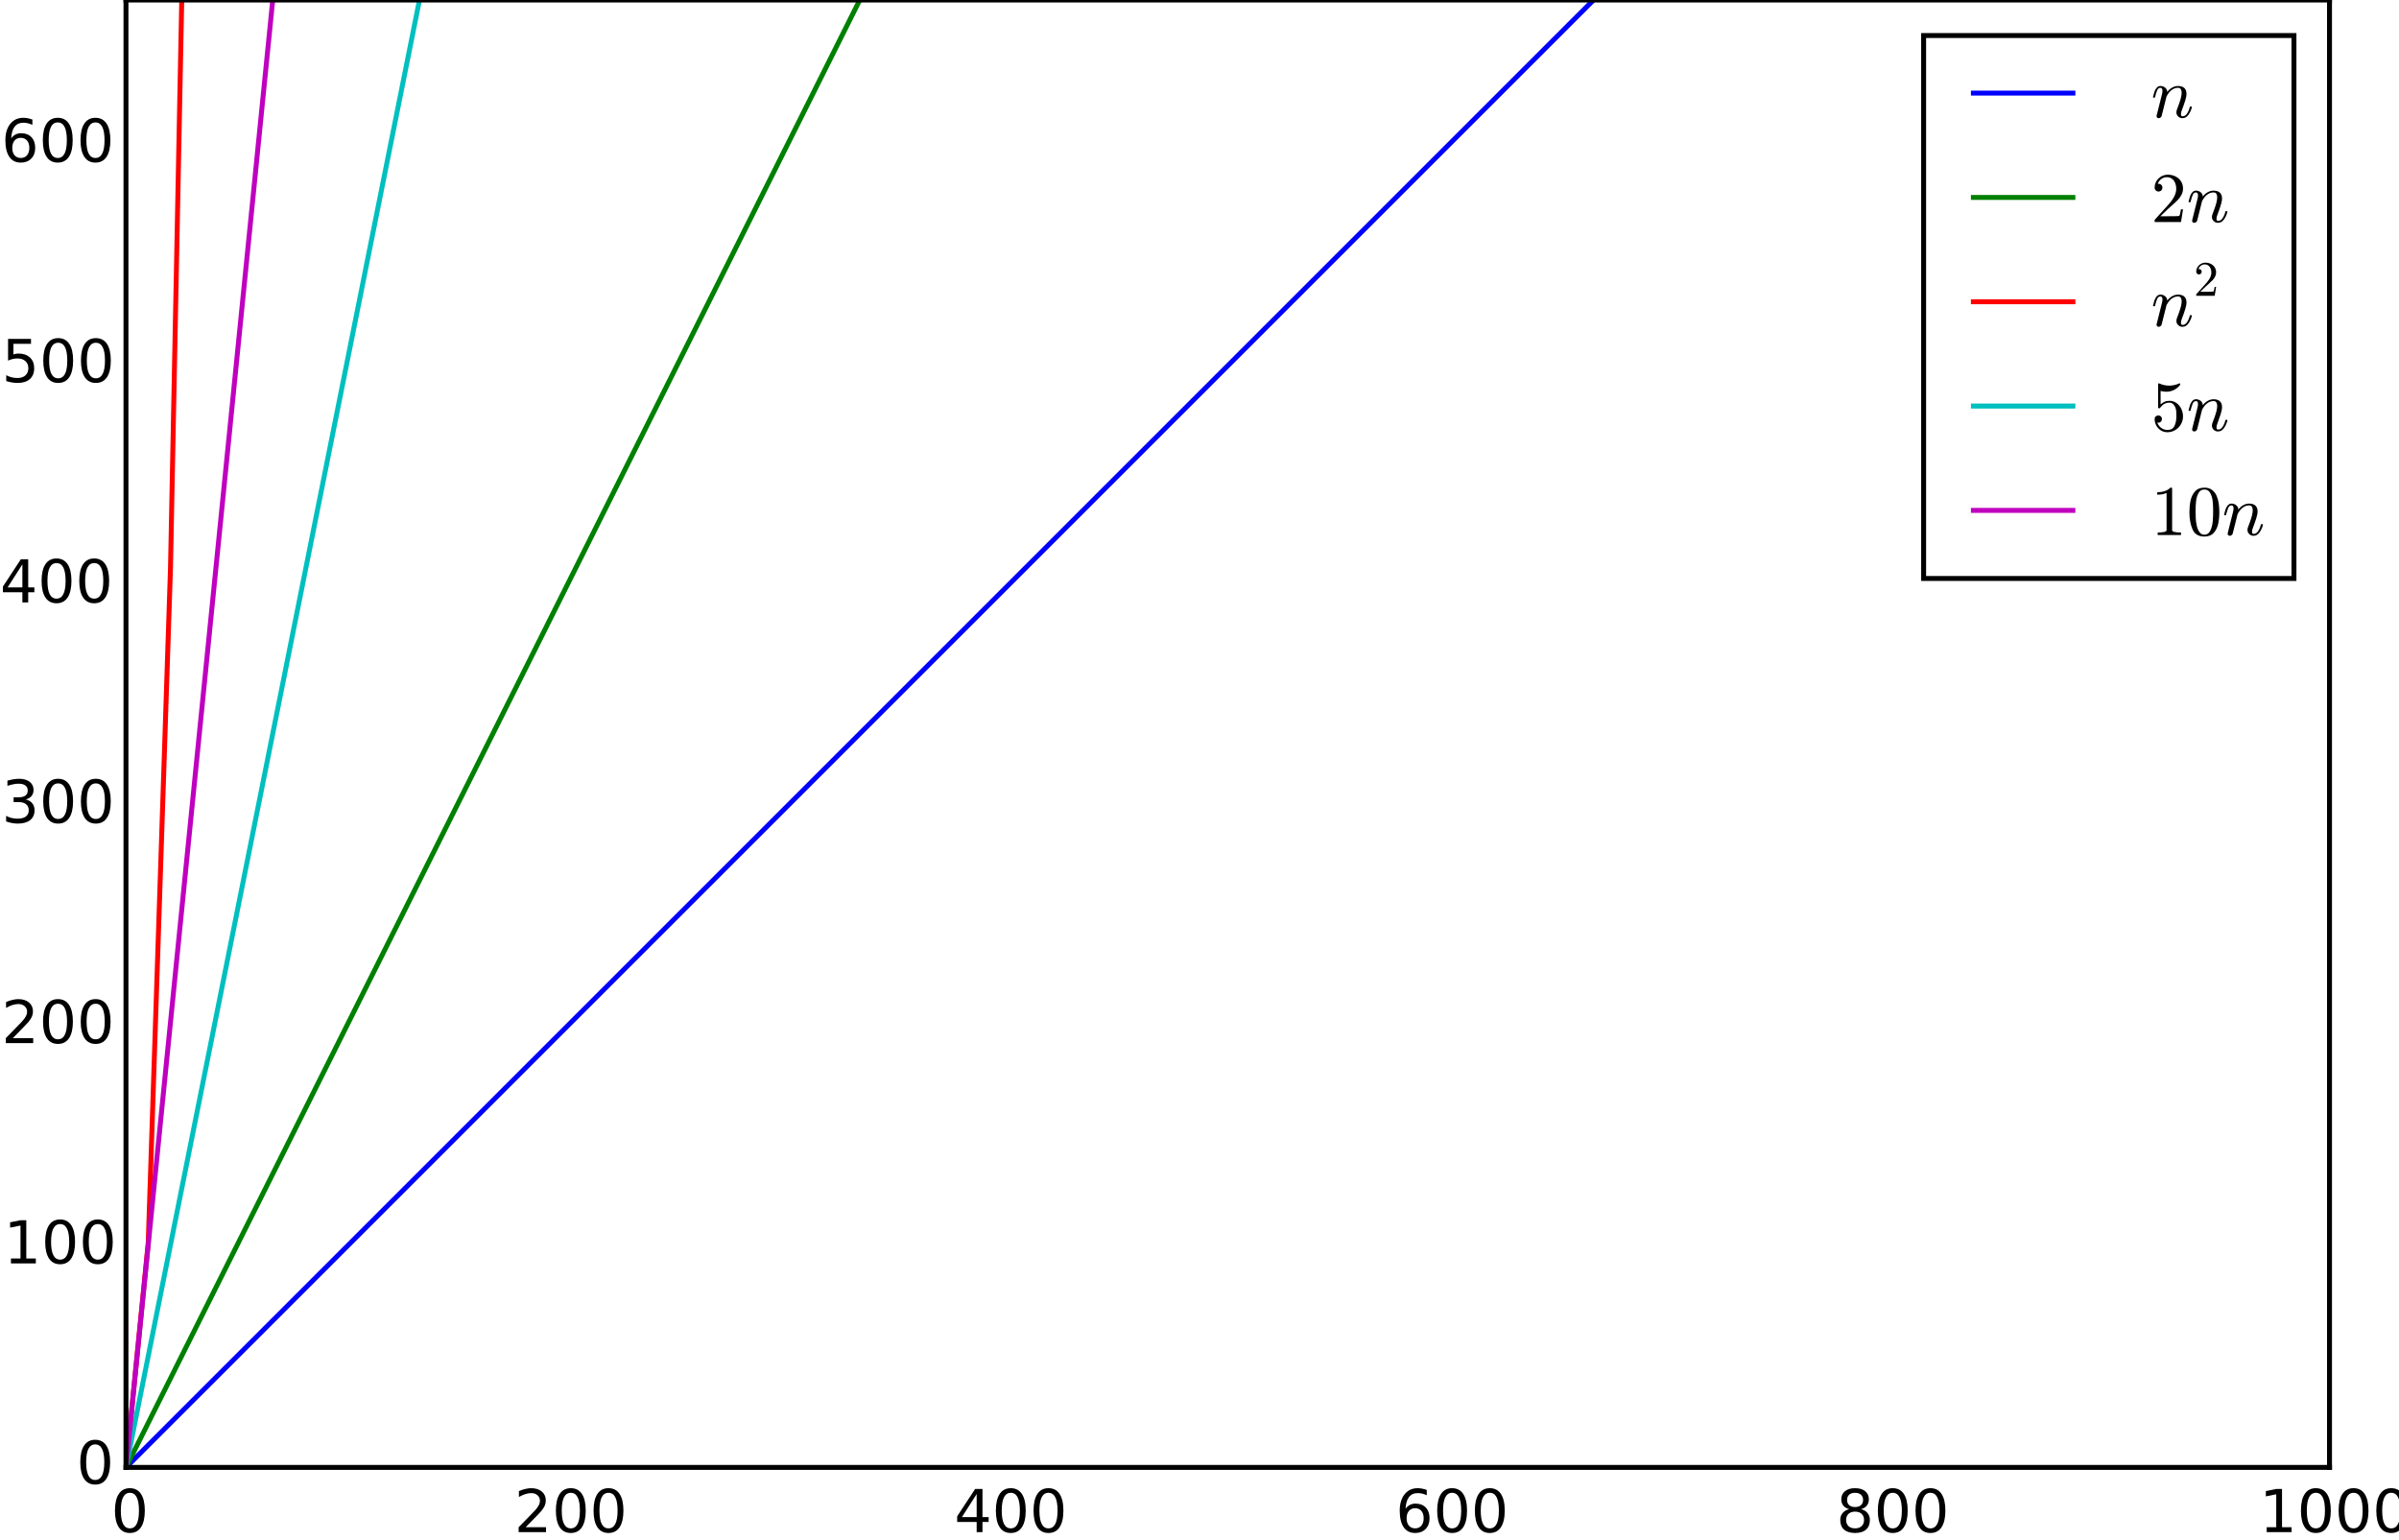
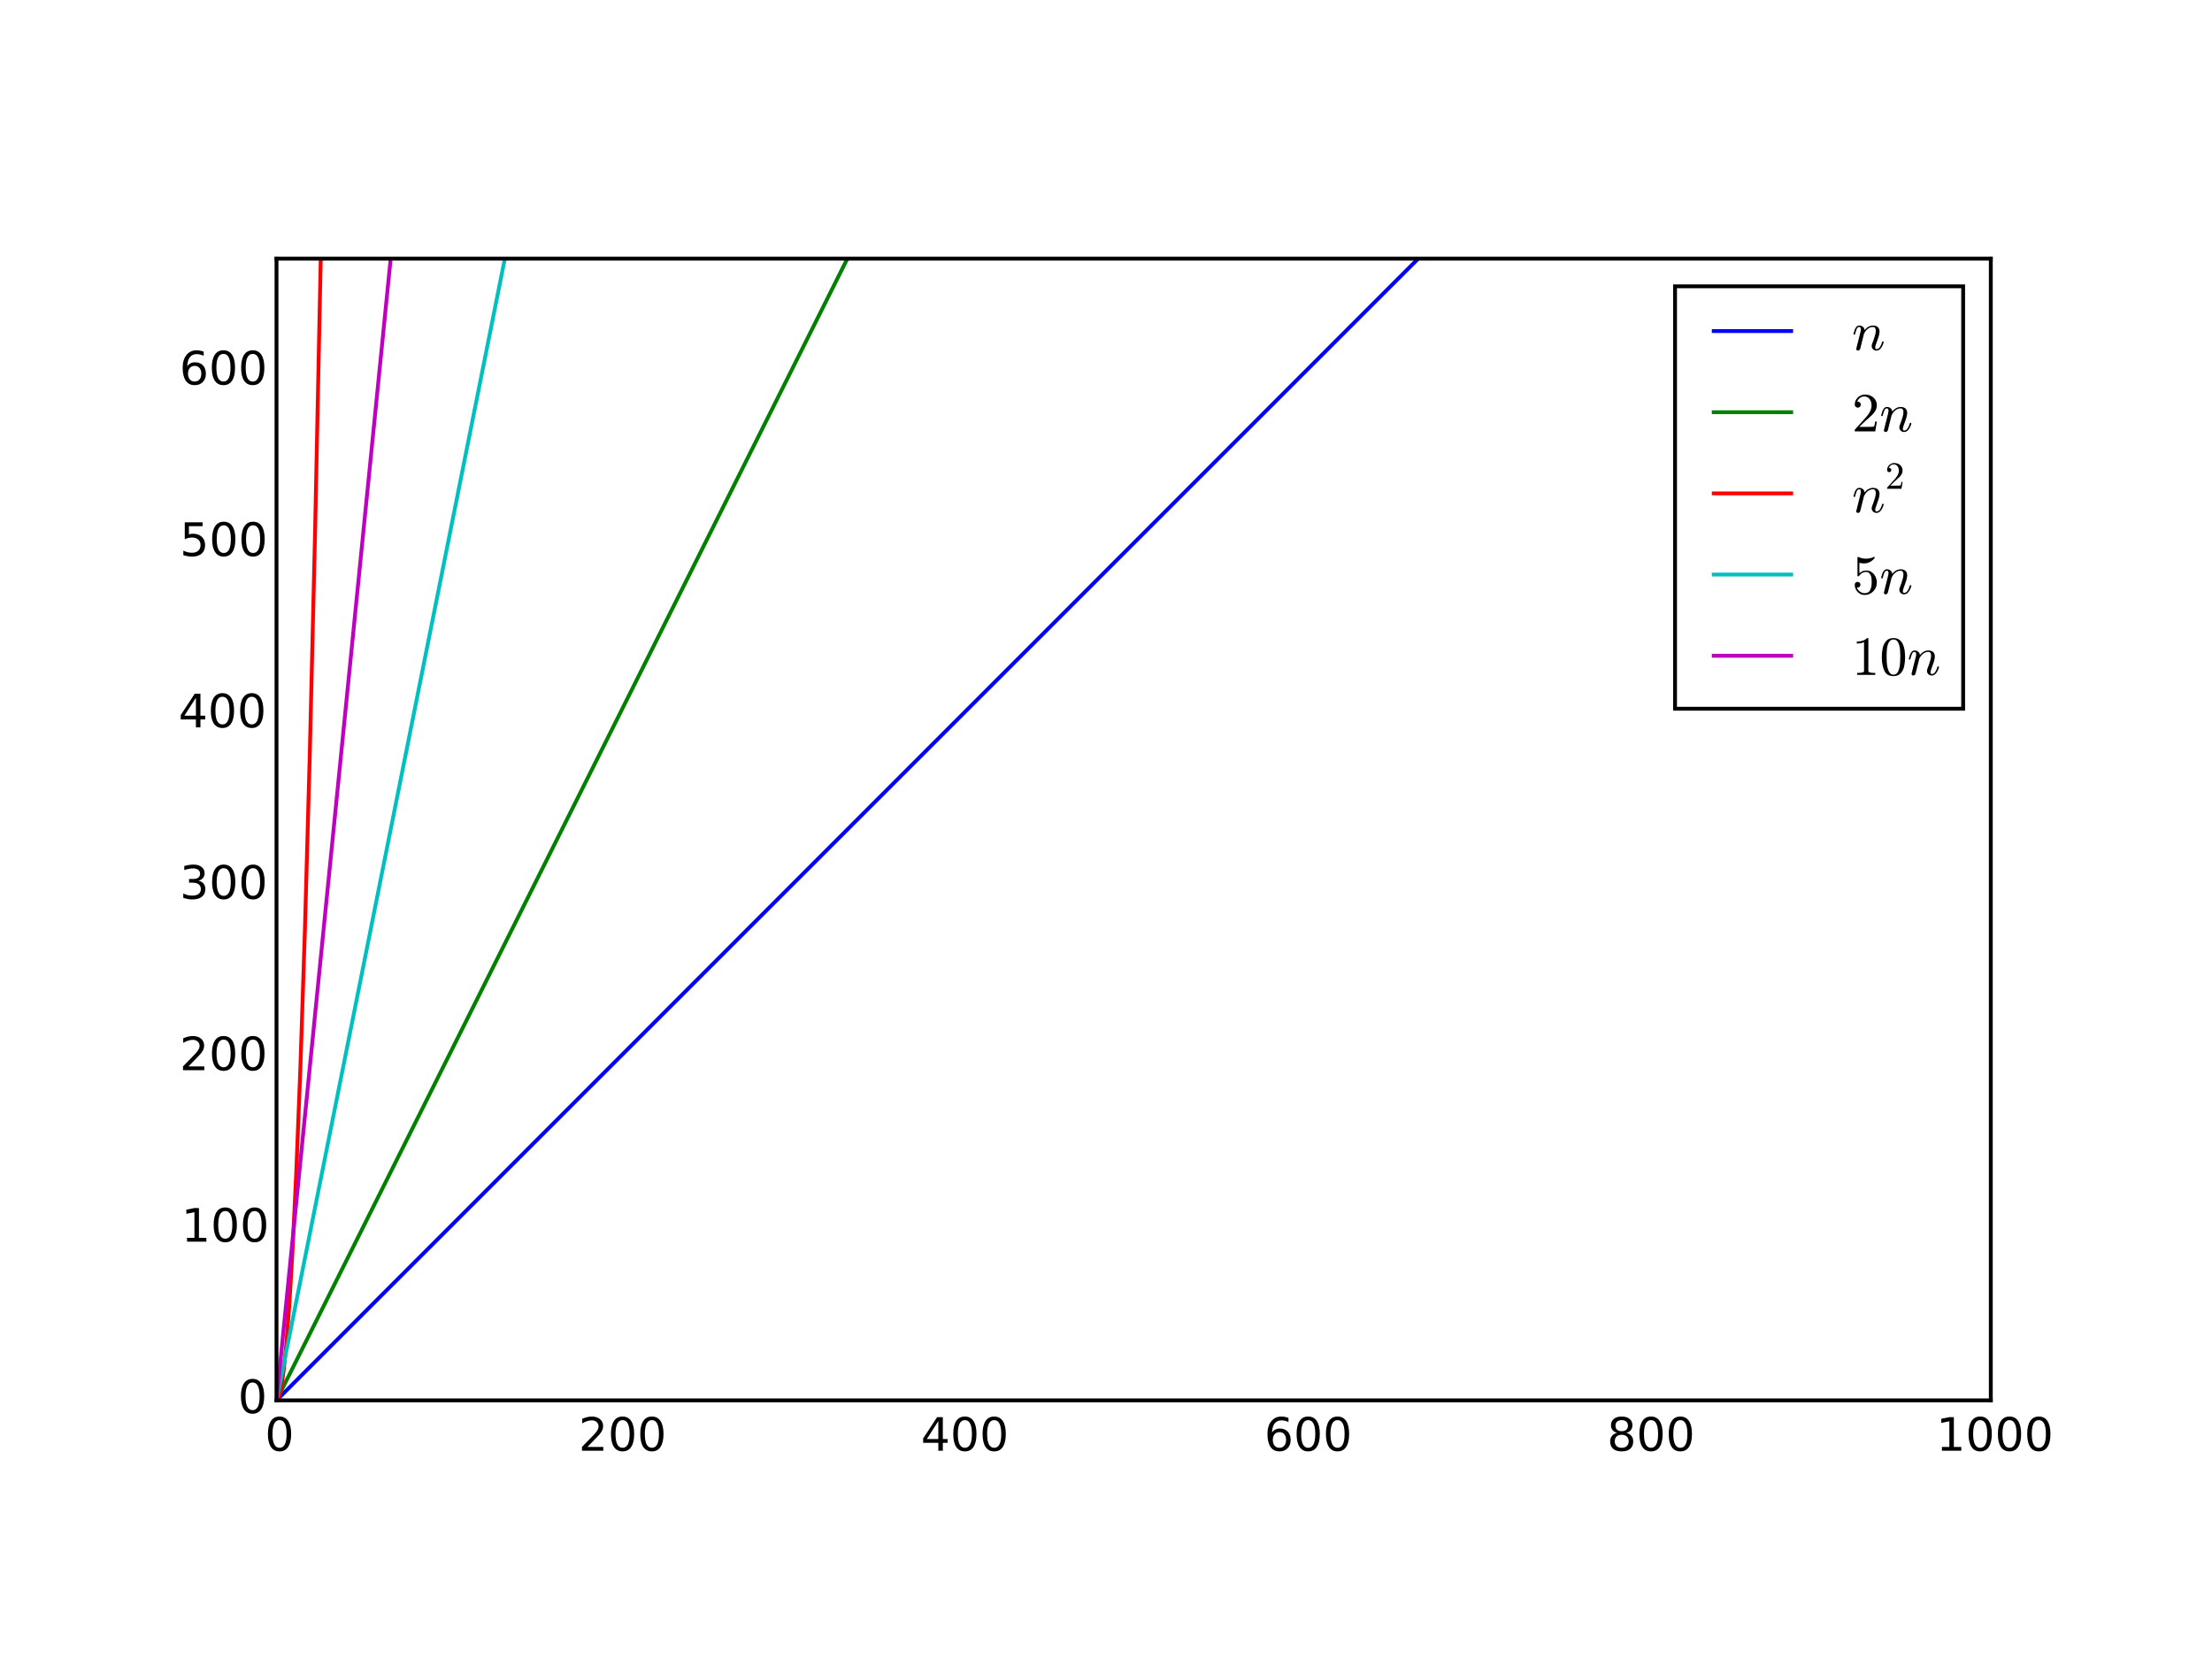
- <svg xmlns="http://www.w3.org/2000/svg" xmlns:xlink="http://www.w3.org/1999/xlink" height="312pt" version="1.1" viewBox="0 0 486 312" width="486pt">
+ <svg xmlns="http://www.w3.org/2000/svg" xmlns:xlink="http://www.w3.org/1999/xlink" height="432pt" version="1.1" viewBox="0 0 576 432" width="576pt">
  <defs>
    <style type="text/css">
*{stroke-linecap:butt;stroke-linejoin:round;}
  </style>
  </defs>
  <g id="figure_1">
    <g id="patch_1">
-       <path d=" M0 312.916 L486.134 312.916 L486.134 0 L0 0 z " style="fill:#ffffff;" />
+       <path d=" M0 432 L576 432 L576 0 L0 0 z " style="fill:#ffffff;" />
    </g>
    <g id="axes_1">
      <g id="patch_2">
-         <path d=" M25.521 297.302 L471.921 297.302 L471.921 -5.68434e-14 L25.521 -5.68434e-14 z " style="fill:#ffffff;" />
+         <path d=" M72 364.651 L518.4 364.651 L518.4 67.349 L72 67.349 z " style="fill:#ffffff;" />
      </g>
      <g id="line2d_1">
-         <path clip-path="url(#p82b1b9f4cb)" d=" M25.521 297.302 L30.03 292.793 L34.539 288.284 L39.048 283.775 L43.558 279.266 L48.067 274.757 L52.576 270.248 L57.085 265.739 L61.594 261.23 L66.103 256.721 L70.612 252.211 L75.121 247.702 L79.63 243.193 L84.139 238.684 L88.648 234.175 L93.158 229.666 L97.667 225.157 L102.176 220.648 L106.685 216.139 L111.194 211.63 L115.703 207.121 L120.212 202.611 L124.721 198.102 L129.23 193.593 L133.739 189.084 L138.249 184.575 L142.758 180.066 L147.267 175.557 L151.776 171.048 L156.285 166.539 L160.794 162.03 L165.303 157.521 L169.812 153.011 L174.321 148.502 L178.83 143.993 L183.339 139.484 L187.849 134.975 L192.358 130.466 L196.867 125.957 L201.376 121.448 L205.885 116.939 L210.394 112.43 L214.903 107.921 L219.412 103.411 L223.921 98.902 L228.43 94.393 L232.939 89.884 L237.449 85.375 L241.958 80.866 L246.467 76.357 L250.976 71.848 L255.485 67.339 L259.994 62.83 L264.503 58.321 L269.012 53.812 L273.521 49.302 L278.03 44.793 L282.539 40.284 L287.049 35.775 L291.558 31.266 L296.067 26.757 L300.576 22.248 L305.085 17.739 L309.594 13.23 L314.103 8.721 L318.612 4.211 L323.121 -0.298 L323.824 -1" style="fill:none;stroke:#0000ff;stroke-linecap:square;" />
+         <path clip-path="url(#pe892e72c8a)" d=" M72.045 364.607 L369.287 67.364 L369.287 67.364" style="fill:none;stroke:#0000ff;stroke-linecap:square;" />
      </g>
      <g id="line2d_2">
-         <path clip-path="url(#p82b1b9f4cb)" d=" M25.521 297.302 L30.03 288.284 L34.539 279.266 L39.048 270.248 L43.558 261.23 L48.067 252.211 L52.576 243.193 L57.085 234.175 L61.594 225.157 L66.103 216.139 L70.612 207.121 L75.121 198.102 L79.63 189.084 L84.139 180.066 L88.648 171.048 L93.158 162.03 L97.667 153.011 L102.176 143.993 L106.685 134.975 L111.194 125.957 L115.703 116.939 L120.212 107.921 L124.721 98.902 L129.23 89.884 L133.739 80.866 L138.249 71.848 L142.758 62.83 L147.267 53.812 L151.776 44.793 L156.285 35.775 L160.794 26.757 L165.303 17.739 L169.812 8.721 L174.321 -0.298 L174.672 -1" style="fill:none;stroke:#008000;stroke-linecap:square;" />
+         <path clip-path="url(#pe892e72c8a)" d=" M72.045 364.562 L220.621 67.408 L220.621 67.408" style="fill:none;stroke:#008000;stroke-linecap:square;" />
      </g>
      <g id="line2d_3">
-         <path clip-path="url(#p82b1b9f4cb)" d=" M25.521 297.302 L30.03 251.756 L34.539 115.117 L36.839 -1" style="fill:none;stroke:#ff0000;stroke-linecap:square;" />
+         <path clip-path="url(#pe892e72c8a)" d=" M72.045 364.647 L72.268 364.49 L72.536 364.008 L72.893 362.865 L73.339 360.633 L73.875 356.775 L74.545 350.145 L75.304 340.201 L76.152 326.034 L77.134 305.603 L78.206 278.385 L79.366 243.094 L80.661 196.61 L82.045 138.616 L83.518 67.45 L83.518 67.45" style="fill:none;stroke:#ff0000;stroke-linecap:square;" />
      </g>
      <g id="line2d_4">
-         <path clip-path="url(#p82b1b9f4cb)" d=" M25.521 297.302 L30.03 274.757 L34.539 252.211 L39.048 229.666 L43.558 207.121 L48.067 184.575 L52.576 162.03 L57.085 139.484 L61.594 116.939 L66.103 94.393 L70.612 71.848 L75.121 49.302 L79.63 26.757 L84.139 4.211 L85.182 -1" style="fill:none;stroke:#00bfbf;stroke-linecap:square;" />
+         <path clip-path="url(#pe892e72c8a)" d=" M72.045 364.428 L131.422 67.542 L131.422 67.542" style="fill:none;stroke:#00bfbf;stroke-linecap:square;" />
      </g>
      <g id="line2d_5">
-         <path clip-path="url(#p82b1b9f4cb)" d=" M25.521 297.302 L30.03 252.211 L34.539 207.121 L39.048 162.03 L43.558 116.939 L48.067 71.848 L52.576 26.757 L55.352 -1" style="fill:none;stroke:#bf00bf;stroke-linecap:square;" />
+         <path clip-path="url(#pe892e72c8a)" d=" M72.045 364.205 L101.689 67.766 L101.689 67.766" style="fill:none;stroke:#bf00bf;stroke-linecap:square;" />
      </g>
      <g id="patch_3">
-         <path d=" M25.521 -5.68434e-14 L471.921 -5.68434e-14" style="fill:none;stroke:#000000;stroke-linecap:square;stroke-linejoin:miter;" />
+         <path d=" M72 67.349 L518.4 67.349" style="fill:none;stroke:#000000;stroke-linecap:square;stroke-linejoin:miter;" />
      </g>
      <g id="patch_4">
-         <path d=" M471.921 297.302 L471.921 -5.68434e-14" style="fill:none;stroke:#000000;stroke-linecap:square;stroke-linejoin:miter;" />
+         <path d=" M518.4 364.651 L518.4 67.349" style="fill:none;stroke:#000000;stroke-linecap:square;stroke-linejoin:miter;" />
      </g>
      <g id="patch_5">
-         <path d=" M25.521 297.302 L471.921 297.302" style="fill:none;stroke:#000000;stroke-linecap:square;stroke-linejoin:miter;" />
+         <path d=" M72 364.651 L518.4 364.651" style="fill:none;stroke:#000000;stroke-linecap:square;stroke-linejoin:miter;" />
      </g>
      <g id="patch_6">
-         <path d=" M25.521 297.302 L25.521 -5.68434e-14" style="fill:none;stroke:#000000;stroke-linecap:square;stroke-linejoin:miter;" />
+         <path d=" M72 364.651 L72 67.349" style="fill:none;stroke:#000000;stroke-linecap:square;stroke-linejoin:miter;" />
      </g>
      <g id="matplotlib.axis_1">
        <g id="xtick_1">
          <g id="text_1">
            <defs>
              <path d=" M31.781 66.406 Q24.172 66.406 20.328 58.906 Q16.5 51.422 16.5 36.375 Q16.5 21.391 20.328 13.891 Q24.172 6.391 31.781 6.391 Q39.453 6.391 43.281 13.891 Q47.125 21.391 47.125 36.375 Q47.125 51.422 43.281 58.906 Q39.453 66.406 31.781 66.406 M31.781 74.219 Q44.047 74.219 50.516 64.516 Q56.984 54.828 56.984 36.375 Q56.984 17.969 50.516 8.266 Q44.047 -1.422 31.781 -1.422 Q19.531 -1.422 13.062 8.266 Q6.594 17.969 6.594 36.375 Q6.594 54.828 13.062 64.516 Q19.531 74.219 31.781 74.219" id="DejaVuSans-30" />
            </defs>
-             <g transform="translate(22.49781 310.4205)scale(0.12 -0.12)">
+             <g transform="translate(68.97656 377.7693)scale(0.12 -0.12)">
              <use xlink:href="#DejaVuSans-30" />
            </g>
          </g>
        </g>
        <g id="xtick_2">
          <g id="text_2">
            <defs>
              <path d=" M19.188 8.297 L53.609 8.297 L53.609 0 L7.328 0 L7.328 8.297 Q12.938 14.109 22.625 23.891 Q32.328 33.688 34.812 36.531 Q39.547 41.844 41.422 45.531 Q43.312 49.219 43.312 52.781 Q43.312 58.594 39.234 62.25 Q35.156 65.922 28.609 65.922 Q23.969 65.922 18.812 64.312 Q13.672 62.703 7.812 59.422 L7.812 69.391 Q13.766 71.781 18.938 73 Q24.125 74.219 28.422 74.219 Q39.75 74.219 46.484 68.547 Q53.219 62.891 53.219 53.422 Q53.219 48.922 51.531 44.891 Q49.859 40.875 45.406 35.406 Q44.188 33.984 37.641 27.219 Q31.109 20.453 19.188 8.297" id="DejaVuSans-32" />
            </defs>
-             <g transform="translate(104.1869 310.4205)scale(0.12 -0.12)">
+             <g transform="translate(150.6656 377.7693)scale(0.12 -0.12)">
              <use xlink:href="#DejaVuSans-32" />
              <use x="63.623" xlink:href="#DejaVuSans-30" />
              <use x="127.246" xlink:href="#DejaVuSans-30" />
            </g>
          </g>
        </g>
        <g id="xtick_3">
          <g id="text_3">
            <defs>
              <path d=" M37.797 64.312 L12.891 25.391 L37.797 25.391 z  M35.203 72.906 L47.609 72.906 L47.609 25.391 L58.016 25.391 L58.016 17.188 L47.609 17.188 L47.609 0 L37.797 0 L37.797 17.188 L4.891 17.188 L4.891 26.703 z " id="DejaVuSans-34" />
            </defs>
-             <g transform="translate(193.3206 310.4205)scale(0.12 -0.12)">
+             <g transform="translate(239.7994 377.7693)scale(0.12 -0.12)">
              <use xlink:href="#DejaVuSans-34" />
              <use x="63.623" xlink:href="#DejaVuSans-30" />
              <use x="127.246" xlink:href="#DejaVuSans-30" />
            </g>
          </g>
        </g>
        <g id="xtick_4">
          <g id="text_4">
            <defs>
              <path d=" M33.016 40.375 Q26.375 40.375 22.484 35.828 Q18.609 31.297 18.609 23.391 Q18.609 15.531 22.484 10.953 Q26.375 6.391 33.016 6.391 Q39.656 6.391 43.531 10.953 Q47.406 15.531 47.406 23.391 Q47.406 31.297 43.531 35.828 Q39.656 40.375 33.016 40.375 M52.594 71.297 L52.594 62.312 Q48.875 64.062 45.094 64.984 Q41.312 65.922 37.594 65.922 Q27.828 65.922 22.672 59.328 Q17.531 52.734 16.797 39.406 Q19.672 43.656 24.016 45.922 Q28.375 48.188 33.594 48.188 Q44.578 48.188 50.953 41.516 Q57.328 34.859 57.328 23.391 Q57.328 12.156 50.688 5.359 Q44.047 -1.422 33.016 -1.422 Q20.359 -1.422 13.672 8.266 Q6.984 17.969 6.984 36.375 Q6.984 53.656 15.188 63.938 Q23.391 74.219 37.203 74.219 Q40.922 74.219 44.703 73.484 Q48.484 72.75 52.594 71.297" id="DejaVuSans-36" />
            </defs>
-             <g transform="translate(282.7262 310.4205)scale(0.12 -0.12)">
+             <g transform="translate(329.205 377.7693)scale(0.12 -0.12)">
              <use xlink:href="#DejaVuSans-36" />
              <use x="63.623" xlink:href="#DejaVuSans-30" />
              <use x="127.246" xlink:href="#DejaVuSans-30" />
            </g>
          </g>
        </g>
        <g id="xtick_5">
          <g id="text_5">
            <defs>
              <path d=" M31.781 34.625 Q24.75 34.625 20.719 30.859 Q16.703 27.094 16.703 20.516 Q16.703 13.922 20.719 10.156 Q24.75 6.391 31.781 6.391 Q38.812 6.391 42.859 10.172 Q46.922 13.969 46.922 20.516 Q46.922 27.094 42.891 30.859 Q38.875 34.625 31.781 34.625 M21.922 38.812 Q15.578 40.375 12.031 44.719 Q8.5 49.078 8.5 55.328 Q8.5 64.062 14.719 69.141 Q20.953 74.219 31.781 74.219 Q42.672 74.219 48.875 69.141 Q55.078 64.062 55.078 55.328 Q55.078 49.078 51.531 44.719 Q48 40.375 41.703 38.812 Q48.828 37.156 52.797 32.312 Q56.781 27.484 56.781 20.516 Q56.781 9.906 50.312 4.234 Q43.844 -1.422 31.781 -1.422 Q19.734 -1.422 13.25 4.234 Q6.781 9.906 6.781 20.516 Q6.781 27.484 10.781 32.312 Q14.797 37.156 21.922 38.812 M18.312 54.391 Q18.312 48.734 21.844 45.562 Q25.391 42.391 31.781 42.391 Q38.141 42.391 41.719 45.562 Q45.312 48.734 45.312 54.391 Q45.312 60.062 41.719 63.234 Q38.141 66.406 31.781 66.406 Q25.391 66.406 21.844 63.234 Q18.312 60.062 18.312 54.391" id="DejaVuSans-38" />
            </defs>
-             <g transform="translate(371.9941 310.4205)scale(0.12 -0.12)">
+             <g transform="translate(418.4728 377.7693)scale(0.12 -0.12)">
              <use xlink:href="#DejaVuSans-38" />
              <use x="63.623" xlink:href="#DejaVuSans-30" />
              <use x="127.246" xlink:href="#DejaVuSans-30" />
            </g>
          </g>
        </g>
        <g id="xtick_6">
          <g id="text_6">
            <defs>
              <path d=" M12.406 8.297 L28.516 8.297 L28.516 63.922 L10.984 60.406 L10.984 69.391 L28.422 72.906 L38.281 72.906 L38.281 8.297 L54.391 8.297 L54.391 0 L12.406 0 z " id="DejaVuSans-31" />
            </defs>
-             <g transform="translate(457.7088 310.4205)scale(0.12 -0.12)">
+             <g transform="translate(504.1875 377.7693)scale(0.12 -0.12)">
              <use xlink:href="#DejaVuSans-31" />
              <use x="63.623" xlink:href="#DejaVuSans-30" />
              <use x="127.246" xlink:href="#DejaVuSans-30" />
              <use x="190.869" xlink:href="#DejaVuSans-30" />
            </g>
          </g>
        </g>
      </g>
      <g id="matplotlib.axis_2">
        <g id="ytick_1">
          <g id="text_7">
-             <g transform="translate(15.47438 300.6137)scale(0.12 -0.12)">
+             <g transform="translate(61.95312 367.9624)scale(0.12 -0.12)">
              <use xlink:href="#DejaVuSans-30" />
            </g>
          </g>
        </g>
        <g id="ytick_2">
          <g id="text_8">
-             <g transform="translate(0.73125 255.9736)scale(0.12 -0.12)">
+             <g transform="translate(47.21 323.3225)scale(0.12 -0.12)">
              <use xlink:href="#DejaVuSans-31" />
              <use x="63.623" xlink:href="#DejaVuSans-30" />
              <use x="127.246" xlink:href="#DejaVuSans-30" />
            </g>
          </g>
        </g>
        <g id="ytick_3">
          <g id="text_9">
-             <g transform="translate(0.2925 211.3337)scale(0.12 -0.12)">
+             <g transform="translate(46.77125 278.6825)scale(0.12 -0.12)">
              <use xlink:href="#DejaVuSans-32" />
              <use x="63.623" xlink:href="#DejaVuSans-30" />
              <use x="127.246" xlink:href="#DejaVuSans-30" />
            </g>
          </g>
        </g>
        <g id="ytick_4">
          <g id="text_10">
            <defs>
              <path d=" M40.578 39.312 Q47.656 37.797 51.625 33 Q55.609 28.219 55.609 21.188 Q55.609 10.406 48.188 4.484 Q40.766 -1.422 27.094 -1.422 Q22.516 -1.422 17.656 -0.516 Q12.797 0.391 7.625 2.203 L7.625 11.719 Q11.719 9.328 16.594 8.109 Q21.484 6.891 26.812 6.891 Q36.078 6.891 40.938 10.547 Q45.797 14.203 45.797 21.188 Q45.797 27.641 41.281 31.266 Q36.766 34.906 28.719 34.906 L20.219 34.906 L20.219 43.016 L29.109 43.016 Q36.375 43.016 40.234 45.922 Q44.094 48.828 44.094 54.297 Q44.094 59.906 40.109 62.906 Q36.141 65.922 28.719 65.922 Q24.656 65.922 20.016 65.031 Q15.375 64.156 9.812 62.312 L9.812 71.094 Q15.438 72.656 20.344 73.438 Q25.25 74.219 29.594 74.219 Q40.828 74.219 47.359 69.109 Q53.906 64.016 53.906 55.328 Q53.906 49.266 50.438 45.094 Q46.969 40.922 40.578 39.312" id="DejaVuSans-33" />
            </defs>
-             <g transform="translate(0.328125 166.6936)scale(0.12 -0.12)">
+             <g transform="translate(46.80687 234.0425)scale(0.12 -0.12)">
              <use xlink:href="#DejaVuSans-33" />
              <use x="63.623" xlink:href="#DejaVuSans-30" />
              <use x="127.246" xlink:href="#DejaVuSans-30" />
            </g>
          </g>
        </g>
        <g id="ytick_5">
          <g id="text_11">
-             <g transform="translate(-3.5527136788e-15 122.0537)scale(0.12 -0.12)">
+             <g transform="translate(46.47875 189.4024)scale(0.12 -0.12)">
              <use xlink:href="#DejaVuSans-34" />
              <use x="63.623" xlink:href="#DejaVuSans-30" />
              <use x="127.246" xlink:href="#DejaVuSans-30" />
            </g>
          </g>
        </g>
        <g id="ytick_6">
          <g id="text_12">
            <defs>
              <path d=" M10.797 72.906 L49.516 72.906 L49.516 64.594 L19.828 64.594 L19.828 46.734 Q21.969 47.469 24.109 47.828 Q26.266 48.188 28.422 48.188 Q40.625 48.188 47.75 41.5 Q54.891 34.812 54.891 23.391 Q54.891 11.625 47.562 5.094 Q40.234 -1.422 26.906 -1.422 Q22.312 -1.422 17.547 -0.641 Q12.797 0.141 7.719 1.703 L7.719 11.625 Q12.109 9.234 16.797 8.062 Q21.484 6.891 26.703 6.891 Q35.156 6.891 40.078 11.328 Q45.016 15.766 45.016 23.391 Q45.016 31 40.078 35.438 Q35.156 39.891 26.703 39.891 Q22.75 39.891 18.812 39.016 Q14.891 38.141 10.797 36.281 z " id="DejaVuSans-35" />
            </defs>
-             <g transform="translate(0.339375 77.41365)scale(0.12 -0.12)">
+             <g transform="translate(46.81813 144.7625)scale(0.12 -0.12)">
              <use xlink:href="#DejaVuSans-35" />
              <use x="63.623" xlink:href="#DejaVuSans-30" />
              <use x="127.246" xlink:href="#DejaVuSans-30" />
            </g>
          </g>
        </g>
        <g id="ytick_7">
          <g id="text_13">
-             <g transform="translate(0.25125 32.77365)scale(0.12 -0.12)">
+             <g transform="translate(46.73 100.1225)scale(0.12 -0.12)">
              <use xlink:href="#DejaVuSans-36" />
              <use x="63.623" xlink:href="#DejaVuSans-30" />
              <use x="127.246" xlink:href="#DejaVuSans-30" />
            </g>
          </g>
        </g>
      </g>
      <g id="legend_1">
        <g id="patch_7">
-           <path d=" M389.697 117.202 L464.721 117.202 L464.721 7.2 L389.697 7.2 z " style="fill:#ffffff;stroke:#000000;stroke-linejoin:miter;" />
+           <path d=" M436.176 184.551 L511.2 184.551 L511.2 74.549 L436.176 74.549 z " style="fill:#ffffff;stroke:#000000;stroke-linejoin:miter;" />
        </g>
        <g id="line2d_6">
-           <path d=" M399.777 18.862 L419.937 18.862" style="fill:none;stroke:#0000ff;stroke-linecap:square;" />
+           <path d=" M446.256 86.21 L466.416 86.21" style="fill:none;stroke:#0000ff;stroke-linecap:square;" />
        </g>
        <g id="line2d_7" />
        <g id="text_14">
          <defs>
            <path d=" M7.719 1.703 Q7.719 2.297 7.812 2.594 L15.281 32.422 Q16.016 35.203 16.016 37.312 Q16.016 41.609 13.094 41.609 Q9.969 41.609 8.453 37.859 Q6.938 34.125 5.516 28.422 Q5.516 28.125 5.219 27.953 Q4.938 27.781 4.688 27.781 L3.516 27.781 Q3.172 27.781 2.922 28.141 Q2.688 28.516 2.688 28.812 Q3.766 33.156 4.766 36.172 Q5.766 39.203 7.891 41.688 Q10.016 44.188 13.188 44.188 Q16.938 44.188 19.812 41.812 Q22.703 39.453 22.703 35.797 Q25.688 39.703 29.688 41.938 Q33.688 44.188 38.188 44.188 Q41.75 44.188 44.328 42.969 Q46.922 41.75 48.359 39.281 Q49.812 36.812 49.812 33.406 Q49.812 29.297 47.969 23.484 Q46.141 17.672 43.406 10.5 Q42 7.234 42 4.5 Q42 1.516 44.281 1.516 Q48.188 1.516 50.797 5.703 Q53.422 9.906 54.5 14.703 Q54.688 15.281 55.328 15.281 L56.5 15.281 Q56.891 15.281 57.156 15.031 Q57.422 14.797 57.422 14.406 Q57.422 14.312 57.328 14.109 Q55.953 8.453 52.562 3.656 Q49.172 -1.125 44.094 -1.125 Q40.578 -1.125 38.078 1.297 Q35.594 3.719 35.594 7.172 Q35.594 9.031 36.375 11.078 Q37.641 14.359 39.281 18.891 Q40.922 23.438 41.969 27.578 Q43.016 31.734 43.016 34.906 Q43.016 37.703 41.859 39.656 Q40.719 41.609 37.984 41.609 Q34.328 41.609 31.25 39.984 Q28.172 38.375 25.875 35.719 Q23.578 33.062 21.688 29.391 L14.891 2.203 Q14.547 0.828 13.344 -0.141 Q12.156 -1.125 10.688 -1.125 Q9.469 -1.125 8.594 -0.344 Q7.719 0.438 7.719 1.703" id="Cmmi10-6e" />
          </defs>
-           <g transform="translate(435.7772 23.90175)scale(0.144 -0.144)">
+           <g transform="translate(482.256 91.25055)scale(0.144 -0.144)">
            <use transform="translate(0.0 0.8125)" xlink:href="#Cmmi10-6e" />
          </g>
        </g>
        <g id="line2d_8">
-           <path d=" M399.777 39.998 L419.937 39.998" style="fill:none;stroke:#008000;stroke-linecap:square;" />
+           <path d=" M446.256 107.347 L466.416 107.347" style="fill:none;stroke:#008000;stroke-linecap:square;" />
        </g>
        <g id="line2d_9" />
        <g id="text_15">
          <defs>
            <path d=" M4.984 0 L4.984 2.688 Q4.984 2.938 5.172 3.219 L20.703 20.406 Q24.219 24.219 26.406 26.797 Q28.609 29.391 30.75 32.766 Q32.906 36.141 34.156 39.625 Q35.406 43.109 35.406 47.016 Q35.406 51.125 33.891 54.859 Q32.375 58.594 29.375 60.844 Q26.375 63.094 22.125 63.094 Q17.781 63.094 14.312 60.469 Q10.844 57.859 9.422 53.719 Q9.812 53.812 10.5 53.812 Q12.75 53.812 14.328 52.297 Q15.922 50.781 15.922 48.391 Q15.922 46.094 14.328 44.5 Q12.75 42.922 10.5 42.922 Q8.156 42.922 6.562 44.547 Q4.984 46.188 4.984 48.391 Q4.984 52.156 6.391 55.438 Q7.812 58.734 10.469 61.297 Q13.141 63.875 16.484 65.234 Q19.828 66.609 23.578 66.609 Q29.297 66.609 34.219 64.188 Q39.156 61.766 42.031 57.344 Q44.922 52.938 44.922 47.016 Q44.922 42.672 43.016 38.766 Q41.109 34.859 38.125 31.656 Q35.156 28.469 30.516 24.406 Q25.875 20.359 24.422 19 L13.094 8.109 L22.703 8.109 Q29.781 8.109 34.547 8.219 Q39.312 8.344 39.594 8.594 Q40.766 9.859 42 17.828 L44.922 17.828 L42.094 0 z " id="Cmr10-32" />
          </defs>
-           <g transform="translate(435.7772 45.03825)scale(0.144 -0.144)">
+           <g transform="translate(482.256 112.3871)scale(0.144 -0.144)">
            <use transform="translate(0.0 0.390625)" xlink:href="#Cmr10-32" />
            <use transform="translate(50.0 0.390625)" xlink:href="#Cmmi10-6e" />
          </g>
        </g>
        <g id="line2d_10">
-           <path d=" M399.777 61.135 L419.937 61.135" style="fill:none;stroke:#ff0000;stroke-linecap:square;" />
+           <path d=" M446.256 128.484 L466.416 128.484" style="fill:none;stroke:#ff0000;stroke-linecap:square;" />
        </g>
        <g id="line2d_11" />
        <g id="text_16">
-           <g transform="translate(435.7772 66.17475)scale(0.144 -0.144)">
+           <g transform="translate(482.256 133.5236)scale(0.144 -0.144)">
            <use transform="translate(0.0 0.8578125)" xlink:href="#Cmmi10-6e" />
            <use transform="translate(60.00977 43.37344)scale(0.7)" xlink:href="#Cmr10-32" />
          </g>
        </g>
        <g id="line2d_12">
-           <path d=" M399.777 82.271 L419.937 82.271" style="fill:none;stroke:#00bfbf;stroke-linecap:square;" />
+           <path d=" M446.256 149.62 L466.416 149.62" style="fill:none;stroke:#00bfbf;stroke-linecap:square;" />
        </g>
        <g id="line2d_13" />
        <g id="text_17">
          <defs>
            <path d=" M8.688 11.375 Q9.719 8.453 11.844 6.047 Q13.969 3.656 16.875 2.312 Q19.781 0.984 22.906 0.984 Q30.125 0.984 32.859 6.594 Q35.594 12.203 35.594 20.219 Q35.594 23.688 35.469 26.047 Q35.359 28.422 34.812 30.609 Q33.891 34.125 31.562 36.766 Q29.25 39.406 25.875 39.406 Q22.516 39.406 20.094 38.375 Q17.672 37.359 16.156 35.984 Q14.656 34.625 13.484 33.109 Q12.312 31.594 12.016 31.5 L10.891 31.5 Q10.641 31.5 10.266 31.812 Q9.906 32.125 9.906 32.422 L9.906 65.828 Q9.906 66.062 10.219 66.328 Q10.547 66.609 10.891 66.609 L11.188 66.609 Q17.922 63.375 25.484 63.375 Q32.906 63.375 39.797 66.609 L40.094 66.609 Q40.438 66.609 40.719 66.359 Q41.016 66.109 41.016 65.828 L41.016 64.891 Q41.016 64.406 40.828 64.406 Q37.406 59.859 32.25 57.312 Q27.094 54.781 21.578 54.781 Q17.578 54.781 13.375 55.906 L13.375 37.016 Q16.703 39.703 19.312 40.844 Q21.922 42 25.984 42 Q31.5 42 35.859 38.812 Q40.234 35.641 42.578 30.531 Q44.922 25.438 44.922 20.125 Q44.922 14.109 41.969 8.984 Q39.016 3.859 33.938 0.828 Q28.859 -2.203 22.906 -2.203 Q17.969 -2.203 13.844 0.328 Q9.719 2.875 7.344 7.172 Q4.984 11.469 4.984 16.312 Q4.984 18.562 6.438 19.969 Q7.906 21.391 10.109 21.391 Q12.312 21.391 13.797 19.938 Q15.281 18.5 15.281 16.312 Q15.281 14.156 13.797 12.672 Q12.312 11.188 10.109 11.188 Q9.766 11.188 9.328 11.25 Q8.891 11.328 8.688 11.375" id="Cmr10-35" />
          </defs>
-           <g transform="translate(435.7772 87.31125)scale(0.144 -0.144)">
+           <g transform="translate(482.256 154.6601)scale(0.144 -0.144)">
            <use transform="translate(0.0 0.390625)" xlink:href="#Cmr10-35" />
            <use transform="translate(50.0 0.390625)" xlink:href="#Cmmi10-6e" />
          </g>
        </g>
        <g id="line2d_14">
-           <path d=" M399.777 103.408 L419.937 103.408" style="fill:none;stroke:#bf00bf;stroke-linecap:square;" />
+           <path d=" M446.256 170.757 L466.416 170.757" style="fill:none;stroke:#bf00bf;stroke-linecap:square;" />
        </g>
        <g id="line2d_15" />
        <g id="text_18">
          <defs>
            <path d=" M9.281 0 L9.281 3.516 Q21.781 3.516 21.781 6.688 L21.781 59.188 Q16.609 56.688 8.688 56.688 L8.688 60.203 Q20.953 60.203 27.203 66.609 L28.609 66.609 Q28.953 66.609 29.266 66.328 Q29.594 66.062 29.594 65.719 L29.594 6.688 Q29.594 3.516 42.094 3.516 L42.094 0 z " id="Cmr10-31" />
            <path d=" M25 -2.203 Q12.75 -2.203 8.328 7.875 Q3.906 17.969 3.906 31.891 Q3.906 40.578 5.484 48.234 Q7.078 55.906 11.781 61.25 Q16.5 66.609 25 66.609 Q31.594 66.609 35.781 63.375 Q39.984 60.156 42.188 55.047 Q44.391 49.953 45.188 44.109 Q46 38.281 46 31.891 Q46 23.297 44.406 15.797 Q42.828 8.297 38.188 3.047 Q33.547 -2.203 25 -2.203 M25 0.391 Q30.562 0.391 33.297 6.094 Q36.031 11.812 36.672 18.75 Q37.312 25.688 37.312 33.5 Q37.312 41.016 36.672 47.359 Q36.031 53.719 33.312 58.859 Q30.609 64.016 25 64.016 Q19.344 64.016 16.609 58.828 Q13.875 53.656 13.234 47.328 Q12.594 41.016 12.594 33.5 Q12.594 27.938 12.859 23 Q13.141 18.062 14.312 12.812 Q15.484 7.562 18.094 3.969 Q20.703 0.391 25 0.391" id="Cmr10-30" />
          </defs>
-           <g transform="translate(435.7772 108.4477)scale(0.144 -0.144)">
+           <g transform="translate(482.256 175.7965)scale(0.144 -0.144)">
            <use transform="translate(0.0 0.390625)" xlink:href="#Cmr10-31" />
            <use transform="translate(50.0 0.390625)" xlink:href="#Cmr10-30" />
            <use transform="translate(100.0 0.390625)" xlink:href="#Cmmi10-6e" />
          </g>
        </g>
      </g>
    </g>
  </g>
  <defs>
-     <clipPath id="p82b1b9f4cb">
-       <rect height="297.302" width="446.4" x="25.521" y="-5.68434188608e-14" />
+     <clipPath id="pe892e72c8a">
+       <rect height="297.302" width="446.4" x="72.0" y="67.349" />
    </clipPath>
  </defs>
</svg>
